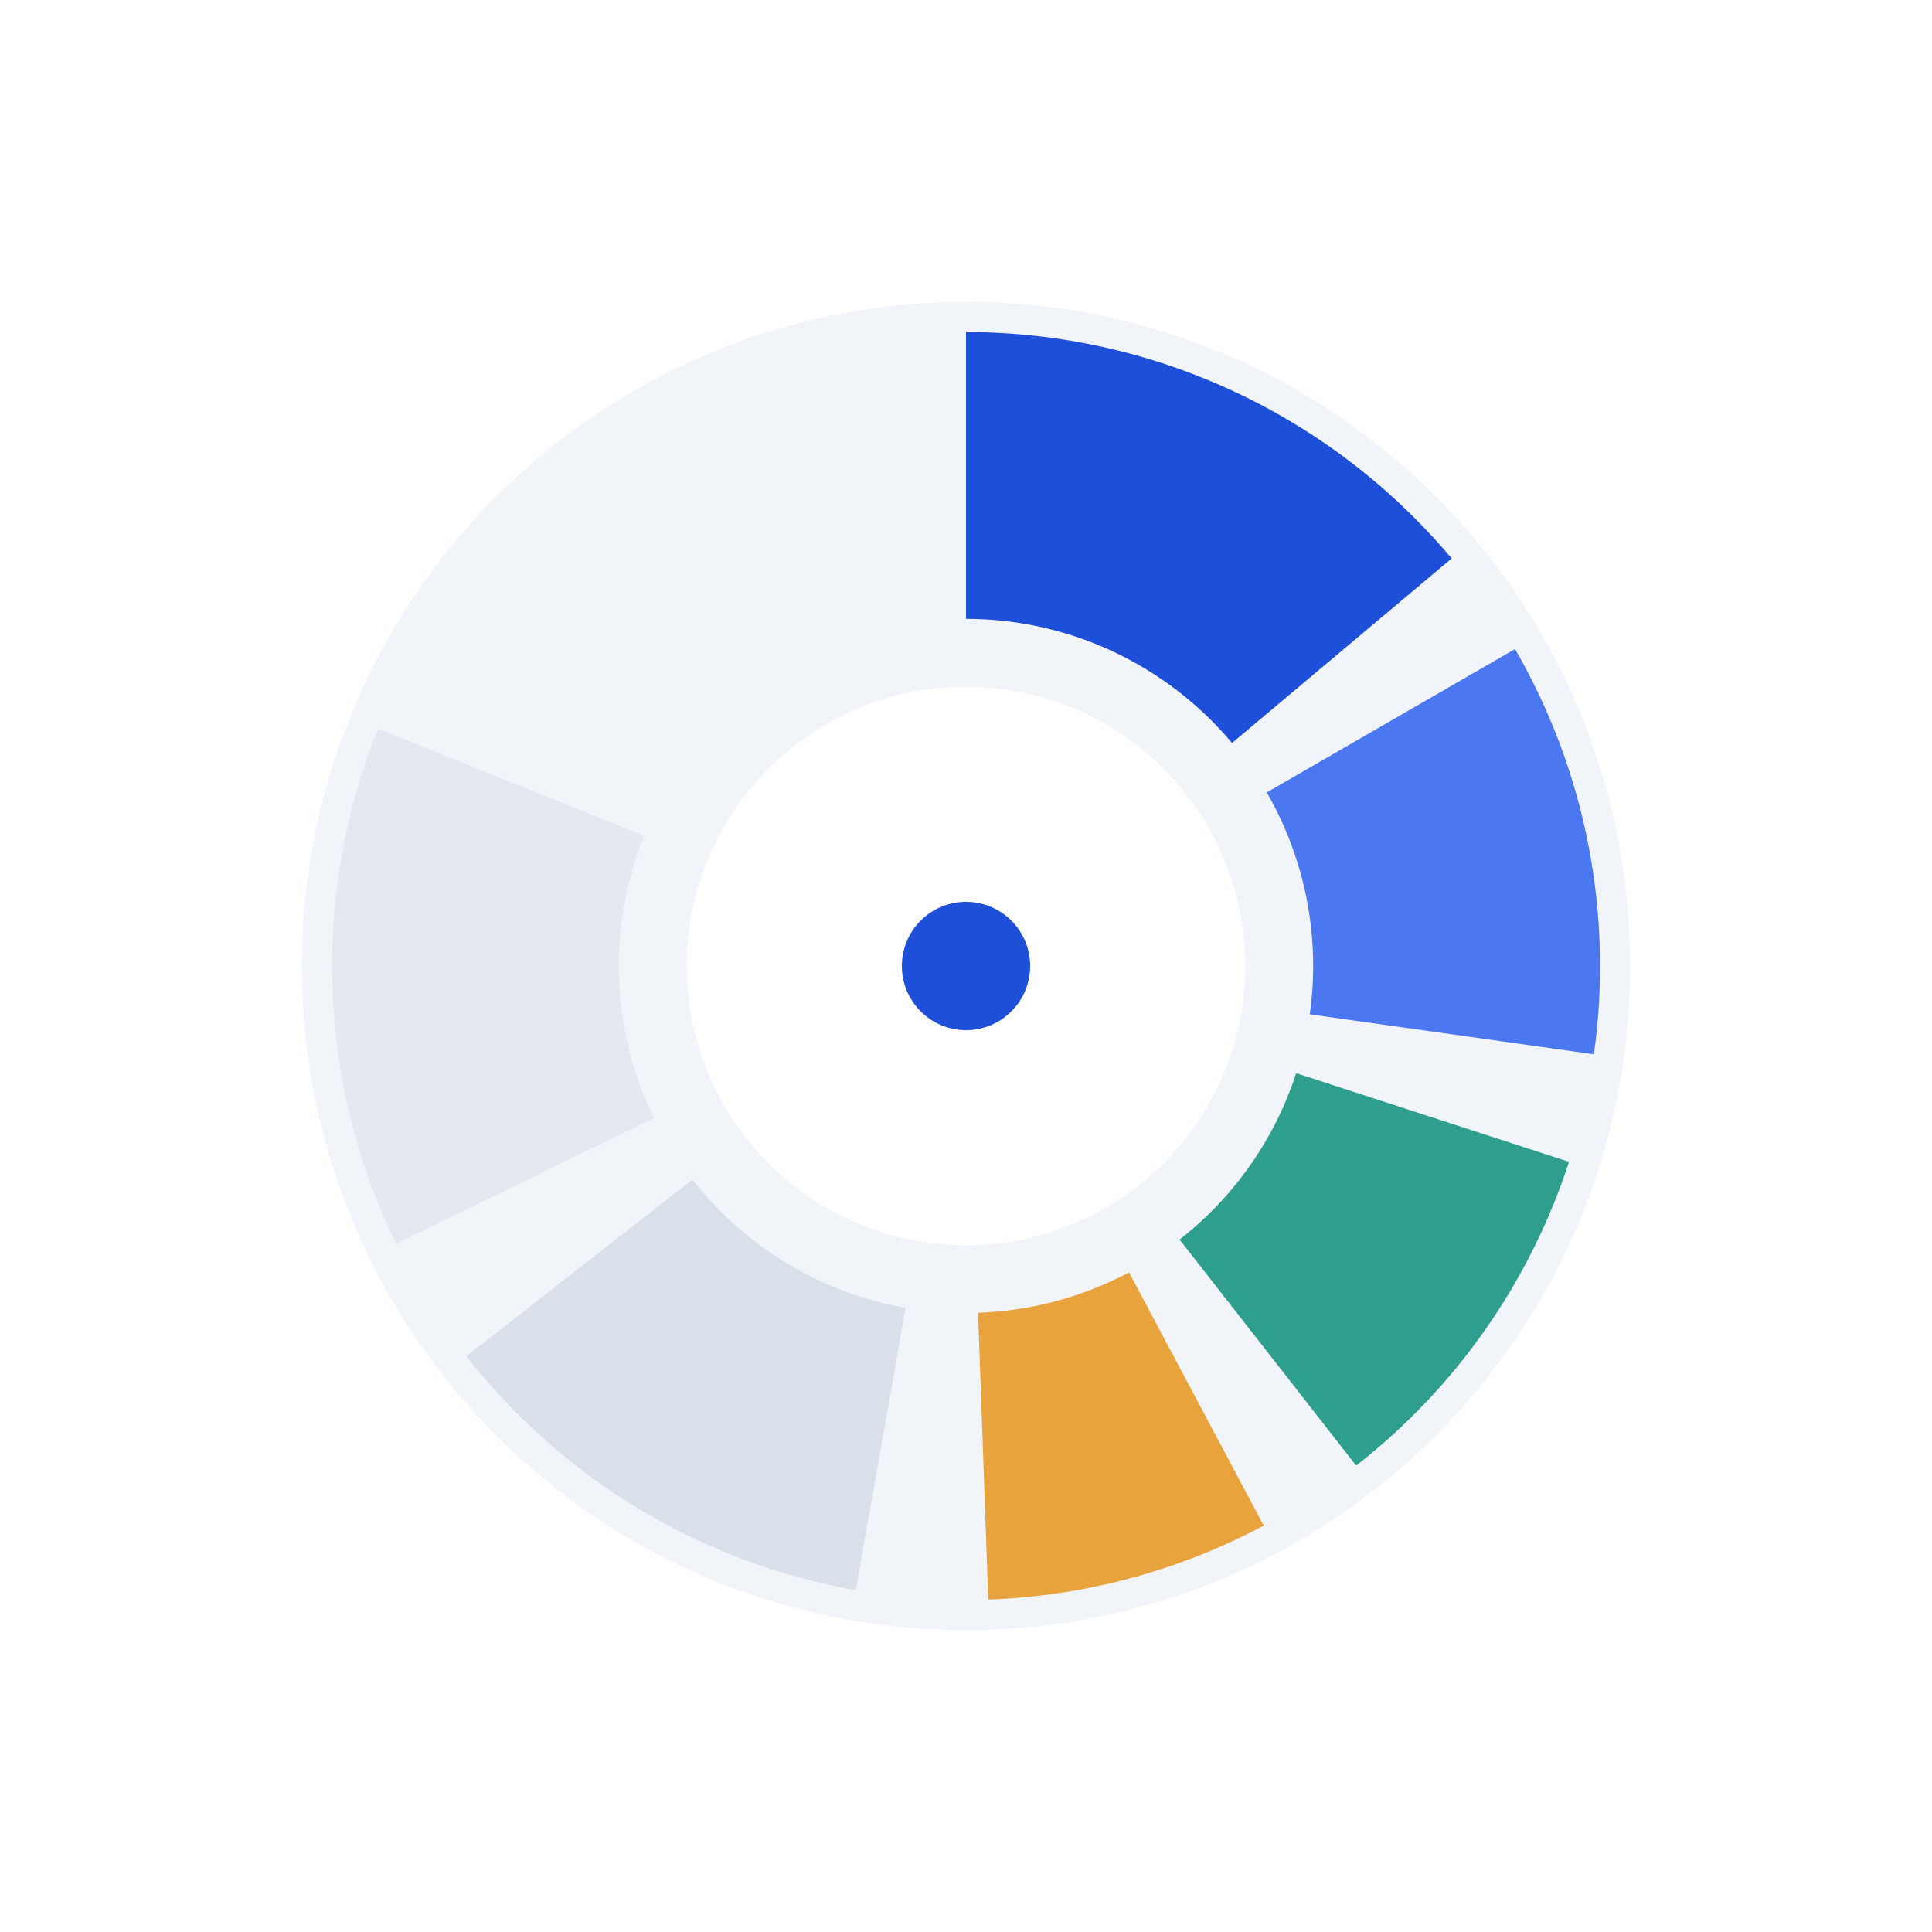
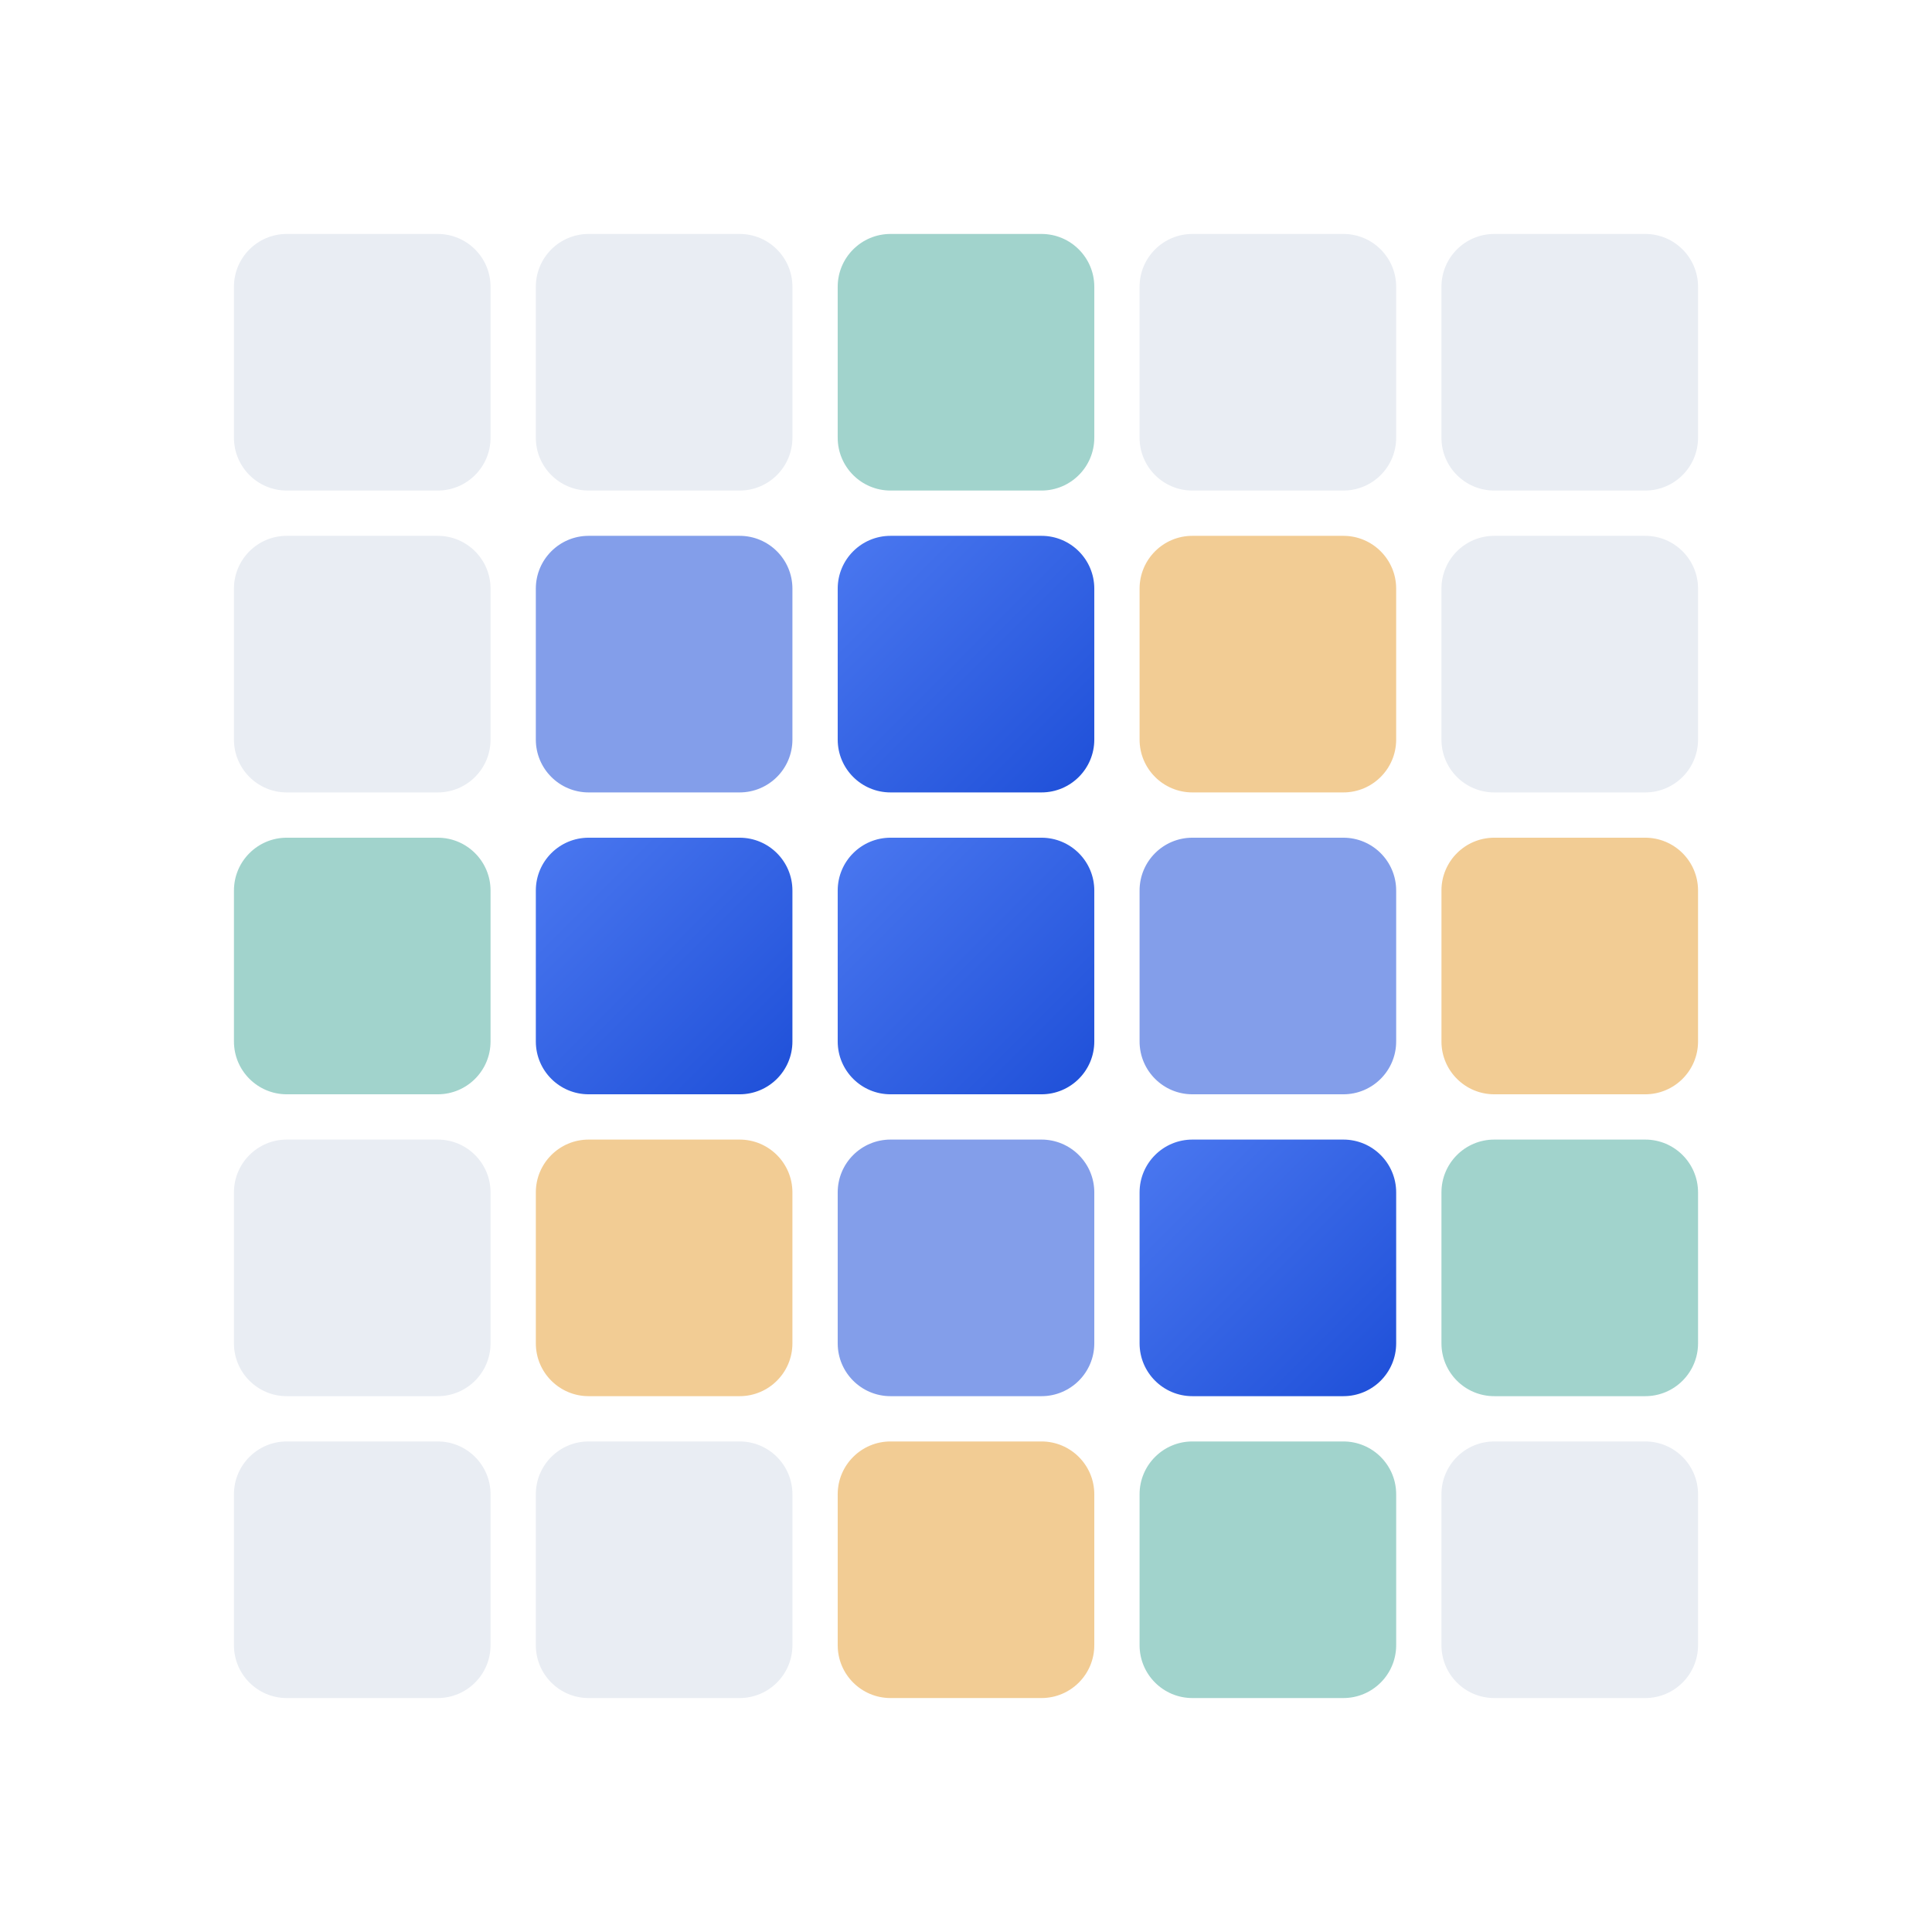
<svg xmlns="http://www.w3.org/2000/svg" viewBox="0 0 512 512" width="512" height="512">
+   <defs>
+     <linearGradient id="m" x1="0" y1="0" x2="1" y2="1">
+       <stop offset="0%" stop-color="#4B78F0" />
+       <stop offset="100%" stop-color="#1E4FD8" />
+     </linearGradient>
+   </defs>
  <rect width="512" height="512" fill="#FFFFFF" />
-   <circle cx="256" cy="256" r="176.0" fill="#F1F4F9" />
-   <path d="M256.0 88.0 A168.0 168.0 0 0 1 384.7 148.0 L326.5 196.9 A92.0 92.0 0 0 0 256.0 164.0 Z" fill="#1E4FD8" />
-   <path d="M401.5 172.0 A168.0 168.0 0 0 1 422.4 279.4 L347.1 268.8 A92.0 92.0 0 0 0 335.7 210.0 Z" fill="#4B78F0" />
-   <path d="M415.8 307.9 A168.0 168.0 0 0 1 359.4 388.4 L312.6 328.5 A92.0 92.0 0 0 0 343.5 284.4 Z" fill="#2E9E8F" />
-   <path d="M334.9 404.3 A168.0 168.0 0 0 1 261.9 423.9 L259.2 347.9 A92.0 92.0 0 0 0 299.2 337.2 Z" fill="#E8A33D" />
-   <path d="M226.8 421.4 A168.0 168.0 0 0 1 123.6 359.4 L183.5 312.6 A92.0 92.0 0 0 0 240.0 346.6 Z" fill="#D9E0EA" />
-   <path d="M105.0 329.6 A168.0 168.0 0 0 1 100.2 193.1 L170.7 221.5 A92.0 92.0 0 0 0 173.3 296.3 Z" fill="#E4E9F0" />
-   <circle cx="256" cy="256" r="74.0" fill="#FFFFFF" />
-   <circle cx="256" cy="256" r="17.0" fill="#1E4FD8" />
+   <rect x="62.0" y="62.0" width="68.0" height="68.0" rx="14.0" fill="#E9EDF3" />
+   <rect x="142.0" y="62.0" width="68.0" height="68.0" rx="14.0" fill="#E9EDF3" />
+   <rect x="222.0" y="62.0" width="68.0" height="68.0" rx="14.0" fill="#2E9E8F" opacity="0.45" />
+   <rect x="302.0" y="62.0" width="68.0" height="68.0" rx="14.0" fill="#E9EDF3" />
+   <rect x="382.0" y="62.0" width="68.0" height="68.0" rx="14.0" fill="#E9EDF3" />
+   <rect x="62.0" y="142.0" width="68.0" height="68.0" rx="14.0" fill="#E9EDF3" />
+   <rect x="142.0" y="142.0" width="68.0" height="68.0" rx="14.0" fill="#1E4FD8" opacity="0.55" />
+   <rect x="222.0" y="142.0" width="68.0" height="68.0" rx="14.0" fill="url(#m)" />
+   <rect x="302.0" y="142.0" width="68.0" height="68.0" rx="14.0" fill="#E8A33D" opacity="0.55" />
+   <rect x="382.0" y="142.0" width="68.0" height="68.0" rx="14.0" fill="#E9EDF3" />
+   <rect x="62.0" y="222.0" width="68.0" height="68.0" rx="14.0" fill="#2E9E8F" opacity="0.45" />
+   <rect x="142.0" y="222.0" width="68.0" height="68.0" rx="14.0" fill="url(#m)" />
+   <rect x="222.0" y="222.0" width="68.0" height="68.0" rx="14.0" fill="url(#m)" />
+   <rect x="302.0" y="222.0" width="68.0" height="68.0" rx="14.0" fill="#1E4FD8" opacity="0.55" />
+   <rect x="382.0" y="222.0" width="68.0" height="68.0" rx="14.0" fill="#E8A33D" opacity="0.55" />
+   <rect x="62.0" y="302.0" width="68.0" height="68.0" rx="14.0" fill="#E9EDF3" />
+   <rect x="142.0" y="302.0" width="68.0" height="68.0" rx="14.0" fill="#E8A33D" opacity="0.55" />
+   <rect x="222.0" y="302.0" width="68.0" height="68.0" rx="14.0" fill="#1E4FD8" opacity="0.55" />
+   <rect x="302.0" y="302.0" width="68.0" height="68.0" rx="14.0" fill="url(#m)" />
+   <rect x="382.0" y="302.0" width="68.0" height="68.0" rx="14.0" fill="#2E9E8F" opacity="0.45" />
+   <rect x="62.0" y="382.0" width="68.0" height="68.0" rx="14.0" fill="#E9EDF3" />
+   <rect x="142.0" y="382.0" width="68.0" height="68.0" rx="14.0" fill="#E9EDF3" />
+   <rect x="222.0" y="382.0" width="68.0" height="68.0" rx="14.0" fill="#E8A33D" opacity="0.55" />
+   <rect x="302.0" y="382.0" width="68.0" height="68.0" rx="14.0" fill="#2E9E8F" opacity="0.45" />
+   <rect x="382.0" y="382.0" width="68.0" height="68.0" rx="14.0" fill="#E9EDF3" />
</svg>
